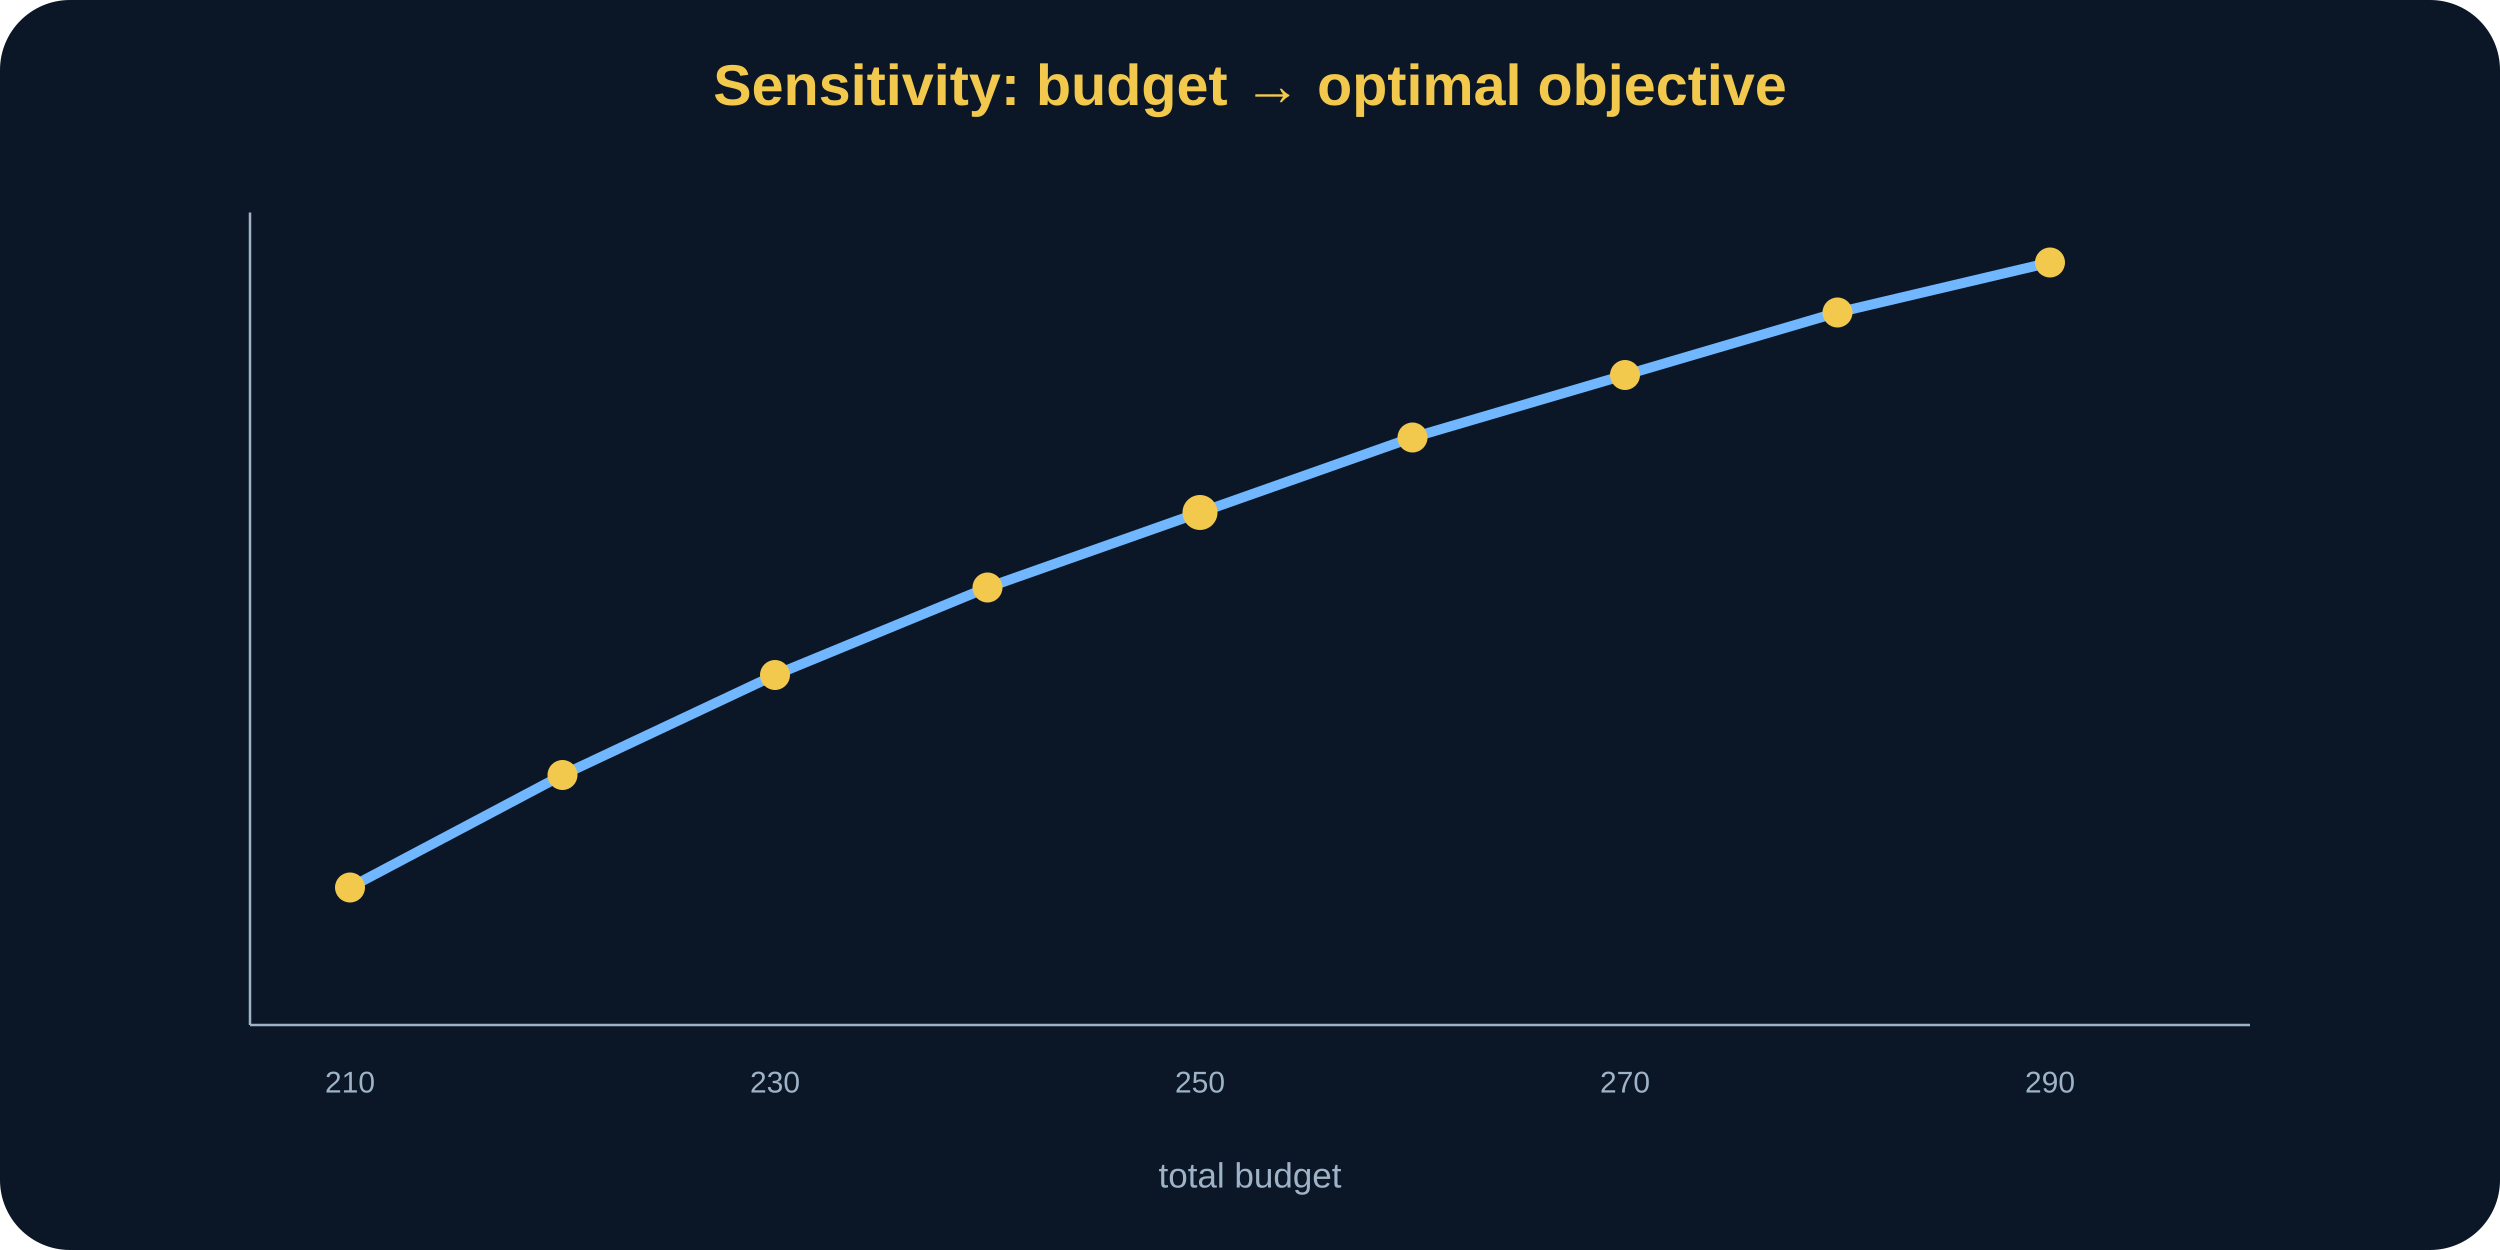
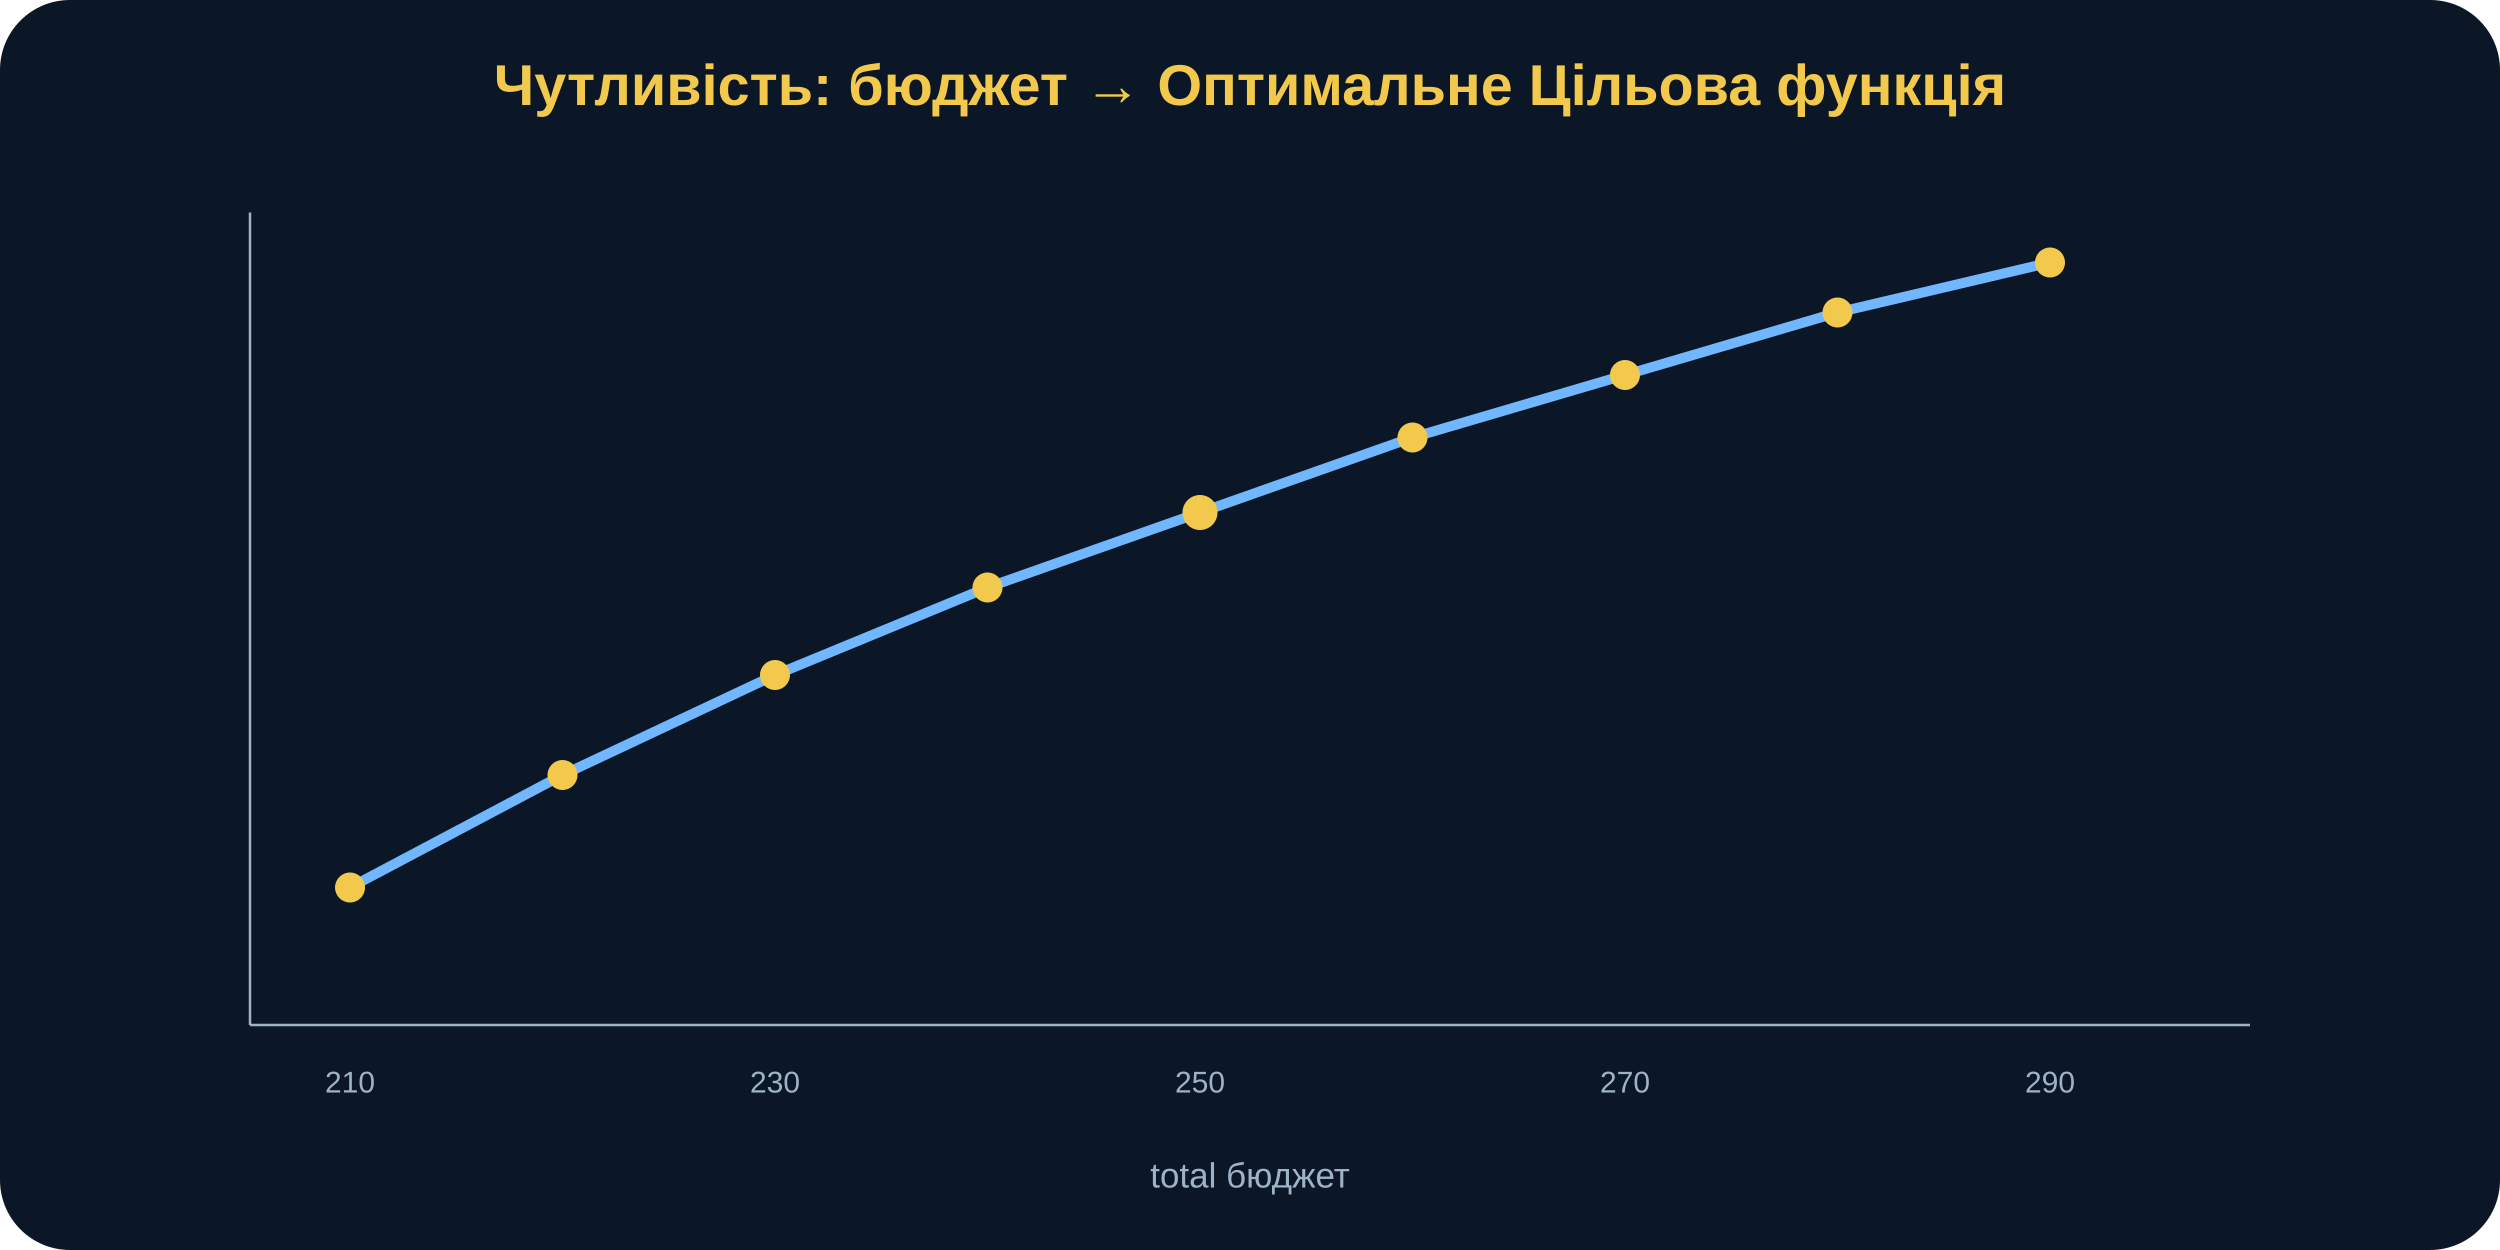
<svg xmlns="http://www.w3.org/2000/svg" viewBox="0 0 1000 500">
  <rect width="1000" height="500" rx="28" fill="#0b1726" />
  <g font-family="Arial,sans-serif">
-     <text x="500" y="42" text-anchor="middle" fill="#f2c94c" font-size="23" font-weight="700">Sensitivity: budget → optimal objective</text>
+     <text x="500" y="42" text-anchor="middle" fill="#f2c94c" font-size="23" font-weight="700">Чутливість: бюджет → Оптимальне Цільова функція</text>
    <line x1="100" y1="410" x2="900" y2="410" stroke="#9fb3c8" />
    <line x1="100" y1="85" x2="100" y2="410" stroke="#9fb3c8" />
    <polyline points="140,355 225,310 310,270 395,235 480,205 565,175 650,150 735,125 820,105" fill="none" stroke="#70b7ff" stroke-width="4" />
    <g fill="#f2c94c">
      <circle cx="140" cy="355" r="6" />
      <circle cx="225" cy="310" r="6" />
      <circle cx="310" cy="270" r="6" />
      <circle cx="395" cy="235" r="6" />
      <circle cx="480" cy="205" r="7" />
      <circle cx="565" cy="175" r="6" />
      <circle cx="650" cy="150" r="6" />
      <circle cx="735" cy="125" r="6" />
      <circle cx="820" cy="105" r="6" />
    </g>
    <g fill="#9fb3c8" font-size="12" text-anchor="middle">
      <text x="140" y="437">210</text>
      <text x="310" y="437">230</text>
      <text x="480" y="437">250</text>
      <text x="650" y="437">270</text>
      <text x="820" y="437">290</text>
    </g>
-     <text x="500" y="475" text-anchor="middle" fill="#9fb3c8" font-size="14">total budget</text>
+     <text x="500" y="475" text-anchor="middle" fill="#9fb3c8" font-size="14">total бюджет</text>
  </g>
</svg>
